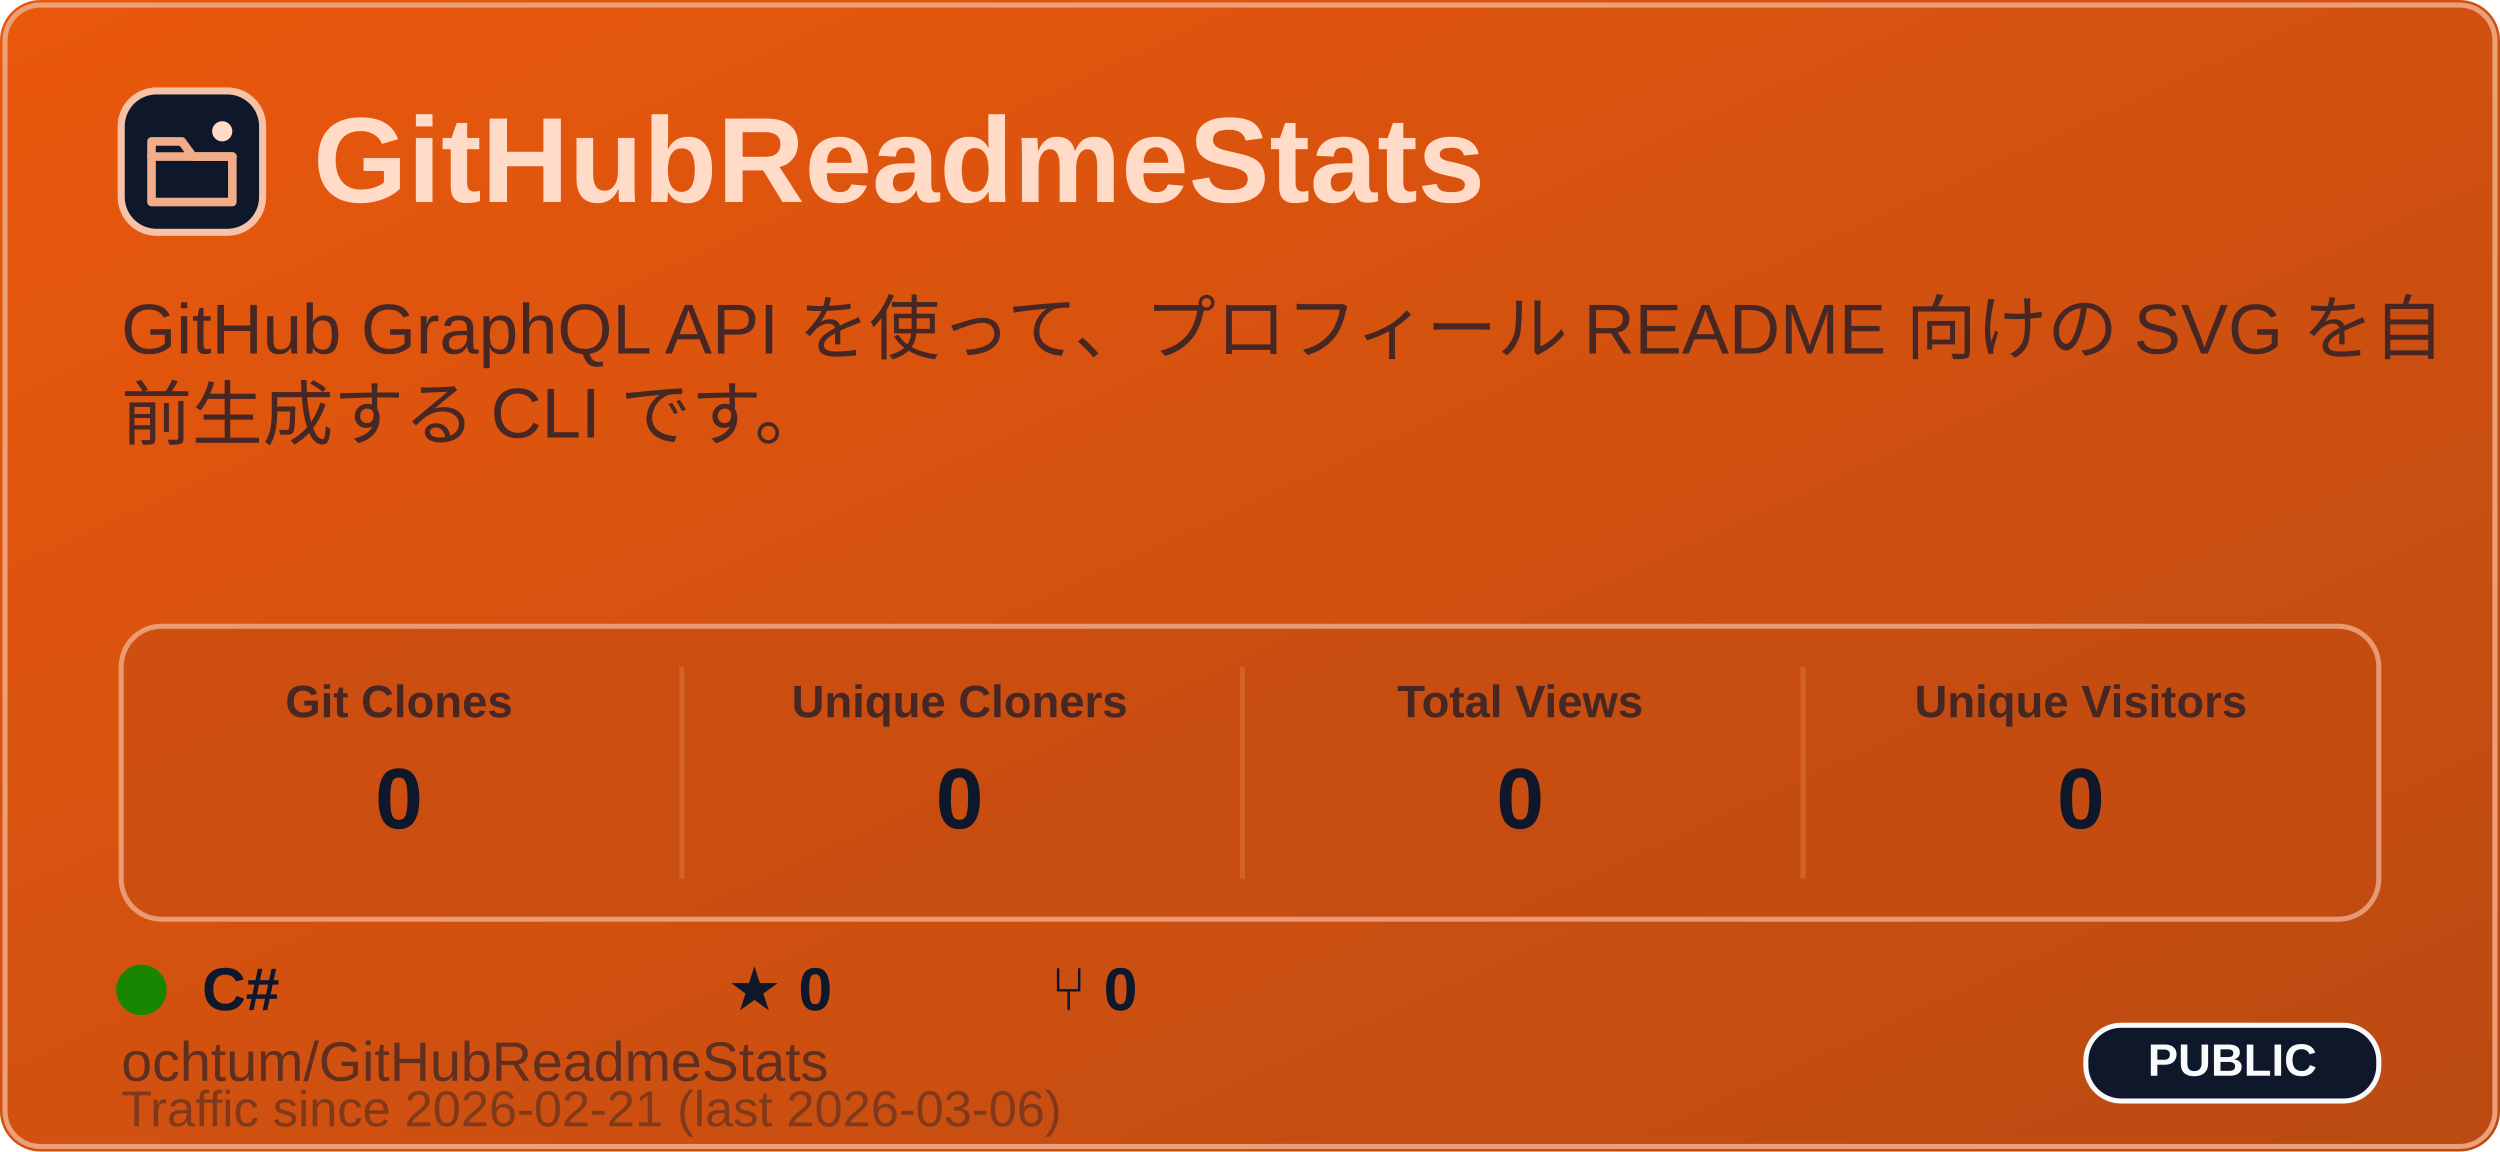
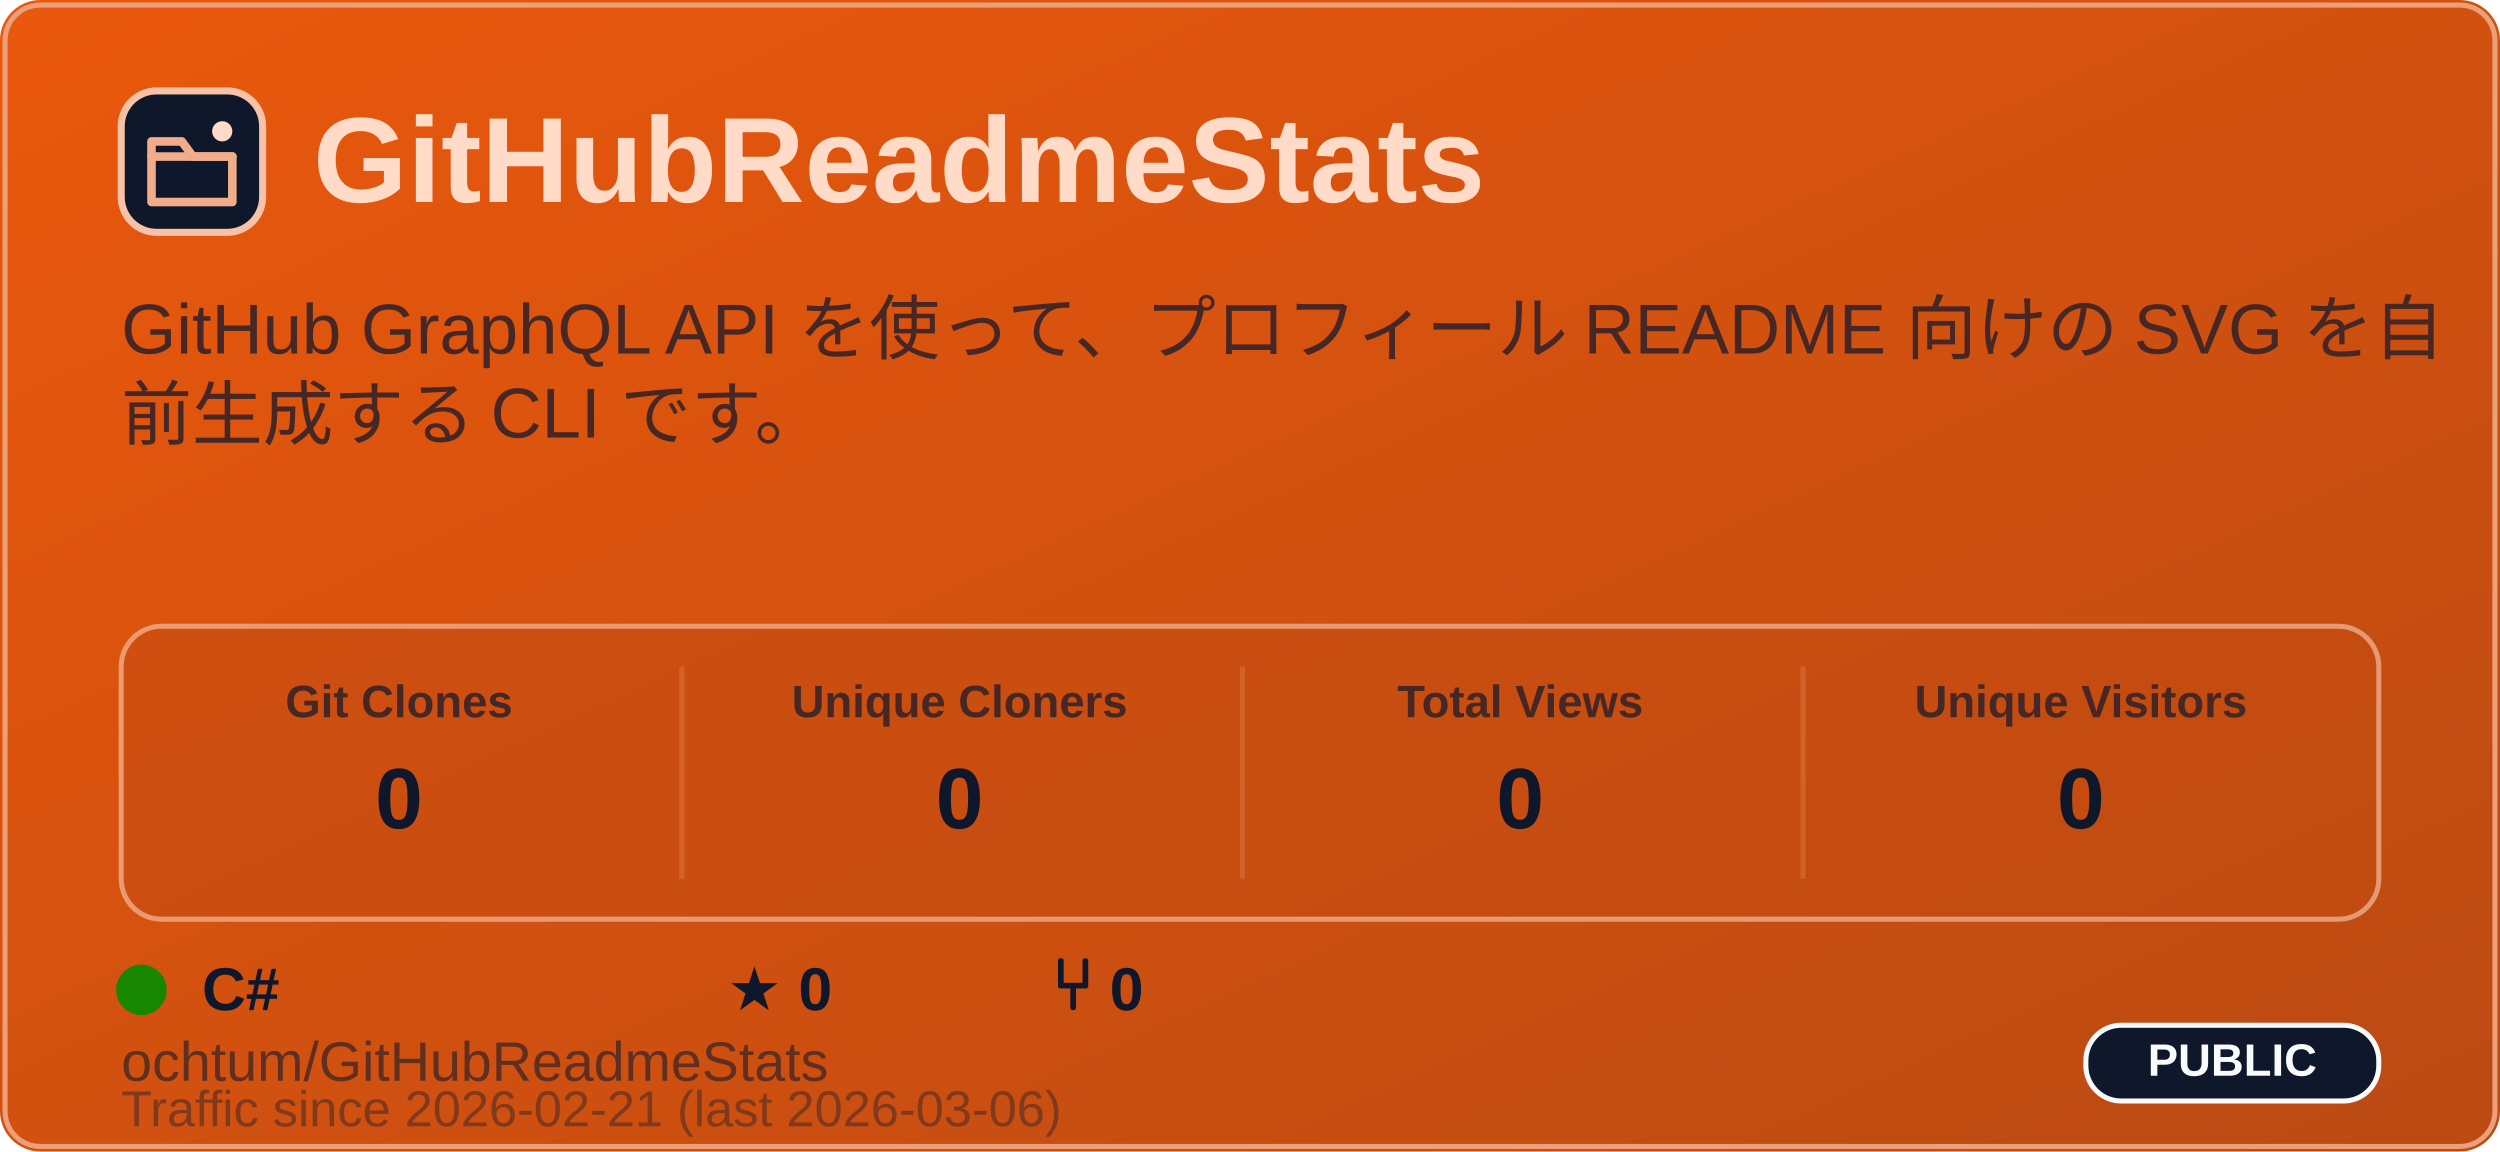
<svg xmlns="http://www.w3.org/2000/svg" width="495" height="228" viewBox="0 0 495 228" role="img" aria-label="Repository card for ochtum/GitHubReadmeStats">
  <defs>
    <linearGradient id="bg" x1="0" x2="1" y1="0" y2="1">
      <stop offset="0%" stop-color="#EA580C" />
      <stop offset="100%" stop-color="#BA4A13" />
    </linearGradient>
    <style>
      .title { font: 700 24px 'Segoe UI', Arial, sans-serif; fill: #FFDBC8; }
      .desc { font: 500 14px 'Segoe UI', Arial, sans-serif; fill: #462723; }
      .traffic-label { font: 600 9px 'Segoe UI', Arial, sans-serif; fill: #462723; }
      .traffic-value { font: 700 17px 'Segoe UI', Arial, sans-serif; fill: #0F172A; }
      .meta { font: 600 12px 'Segoe UI', Arial, sans-serif; fill: #0F172A; }
+       .fork-icon { font: 700 14px 'Segoe UI Symbol', 'Segoe UI', Arial, sans-serif; fill: #0F172A; }
      .sub { font: 500 11px 'Segoe UI', Arial, sans-serif; fill: #612F1F; }
      .badge-text { font: 700 9px 'Segoe UI', Arial, sans-serif; text-anchor: middle; }
      .hint { font: 500 10px 'Segoe UI', Arial, sans-serif; fill: #80391B; }
      .traffic-panel { fill: #C24C12; fill-opacity: 0.55; stroke: #F7C2A7; stroke-opacity: 0.65; }
      .traffic-sep { stroke: #E07C49; stroke-opacity: 0.45; }
      .icon-frame { fill: #0F172A; stroke: #F7C2A7; stroke-width: 1.4; }
      .icon-image-bg { fill: #C34C12; }
      .icon-shape { fill: none; stroke: #F1AD8A; stroke-width: 1.7; stroke-linecap: round; stroke-linejoin: round; }
      .icon-dot { fill: #FFDBC8; }
    </style>
    <clipPath id="iconClip">
      <rect x="4" y="4" width="20" height="20" rx="4" />
    </clipPath>
  </defs>
  <rect x="0" y="0" width="495" height="228" rx="8" fill="url(#bg)" />
  <rect x="1" y="1" width="493" height="226" rx="7" fill="none" stroke="#ECA07A" />
  <g transform="translate(24 18)">
    <rect x="0" y="0" width="28" height="28" rx="7" class="icon-frame" />
    <path d="M6 10h6l2.2 3H22v9H6z" class="icon-shape" />
    <path d="M6 13h16" class="icon-shape" />
    <circle cx="20" cy="8" r="2" class="icon-dot" />
  </g>
  <text x="62" y="40" class="title">GitHubReadmeStats</text>
  <text x="24" y="70" class="desc">GitHub GraphQL API を使って、プロフィール README 向けの SVG を自</text>
  <text x="24" y="87" class="desc">前生成する CLI です。</text>
  <rect x="24" y="124" width="447" height="58" rx="8" class="traffic-panel" />
  <line x1="135" y1="132" x2="135" y2="174" class="traffic-sep" />
  <line x1="246" y1="132" x2="246" y2="174" class="traffic-sep" />
  <line x1="357" y1="132" x2="357" y2="174" class="traffic-sep" />
  <text x="79" y="142" class="traffic-label" text-anchor="middle">Git Clones</text>
  <text x="79" y="164" class="traffic-value" text-anchor="middle">0</text>
  <text x="190" y="142" class="traffic-label" text-anchor="middle">Unique Cloners</text>
  <text x="190" y="164" class="traffic-value" text-anchor="middle">0</text>
  <text x="301" y="142" class="traffic-label" text-anchor="middle">Total Views</text>
  <text x="301" y="164" class="traffic-value" text-anchor="middle">0</text>
  <text x="412" y="142" class="traffic-label" text-anchor="middle">Unique Visitors</text>
  <text x="412" y="164" class="traffic-value" text-anchor="middle">0</text>
  <text x="24" y="223" class="hint">Traffic since 2026-02-21 (last 2026-03-06)</text>
  <circle cx="28" cy="196" r="5" fill="#178600" />
  <text x="40" y="200" class="meta">C#</text>
  <text x="144" y="200" class="meta">★ 0</text>
-   <text x="208" y="200" class="meta">⑂ 0</text>
+   <text x="208" y="200" class="meta">
+     <tspan class="fork-icon">⑂</tspan> 0</text>
  <text x="24" y="214" class="sub">ochtum/GitHubReadmeStats</text>
  <rect x="413" y="203" width="58" height="15" rx="7" fill="#0F172A" stroke="#F8FAFC" />
  <text x="442" y="213" class="badge-text" fill="#F8FAFC">PUBLIC</text>
</svg>
